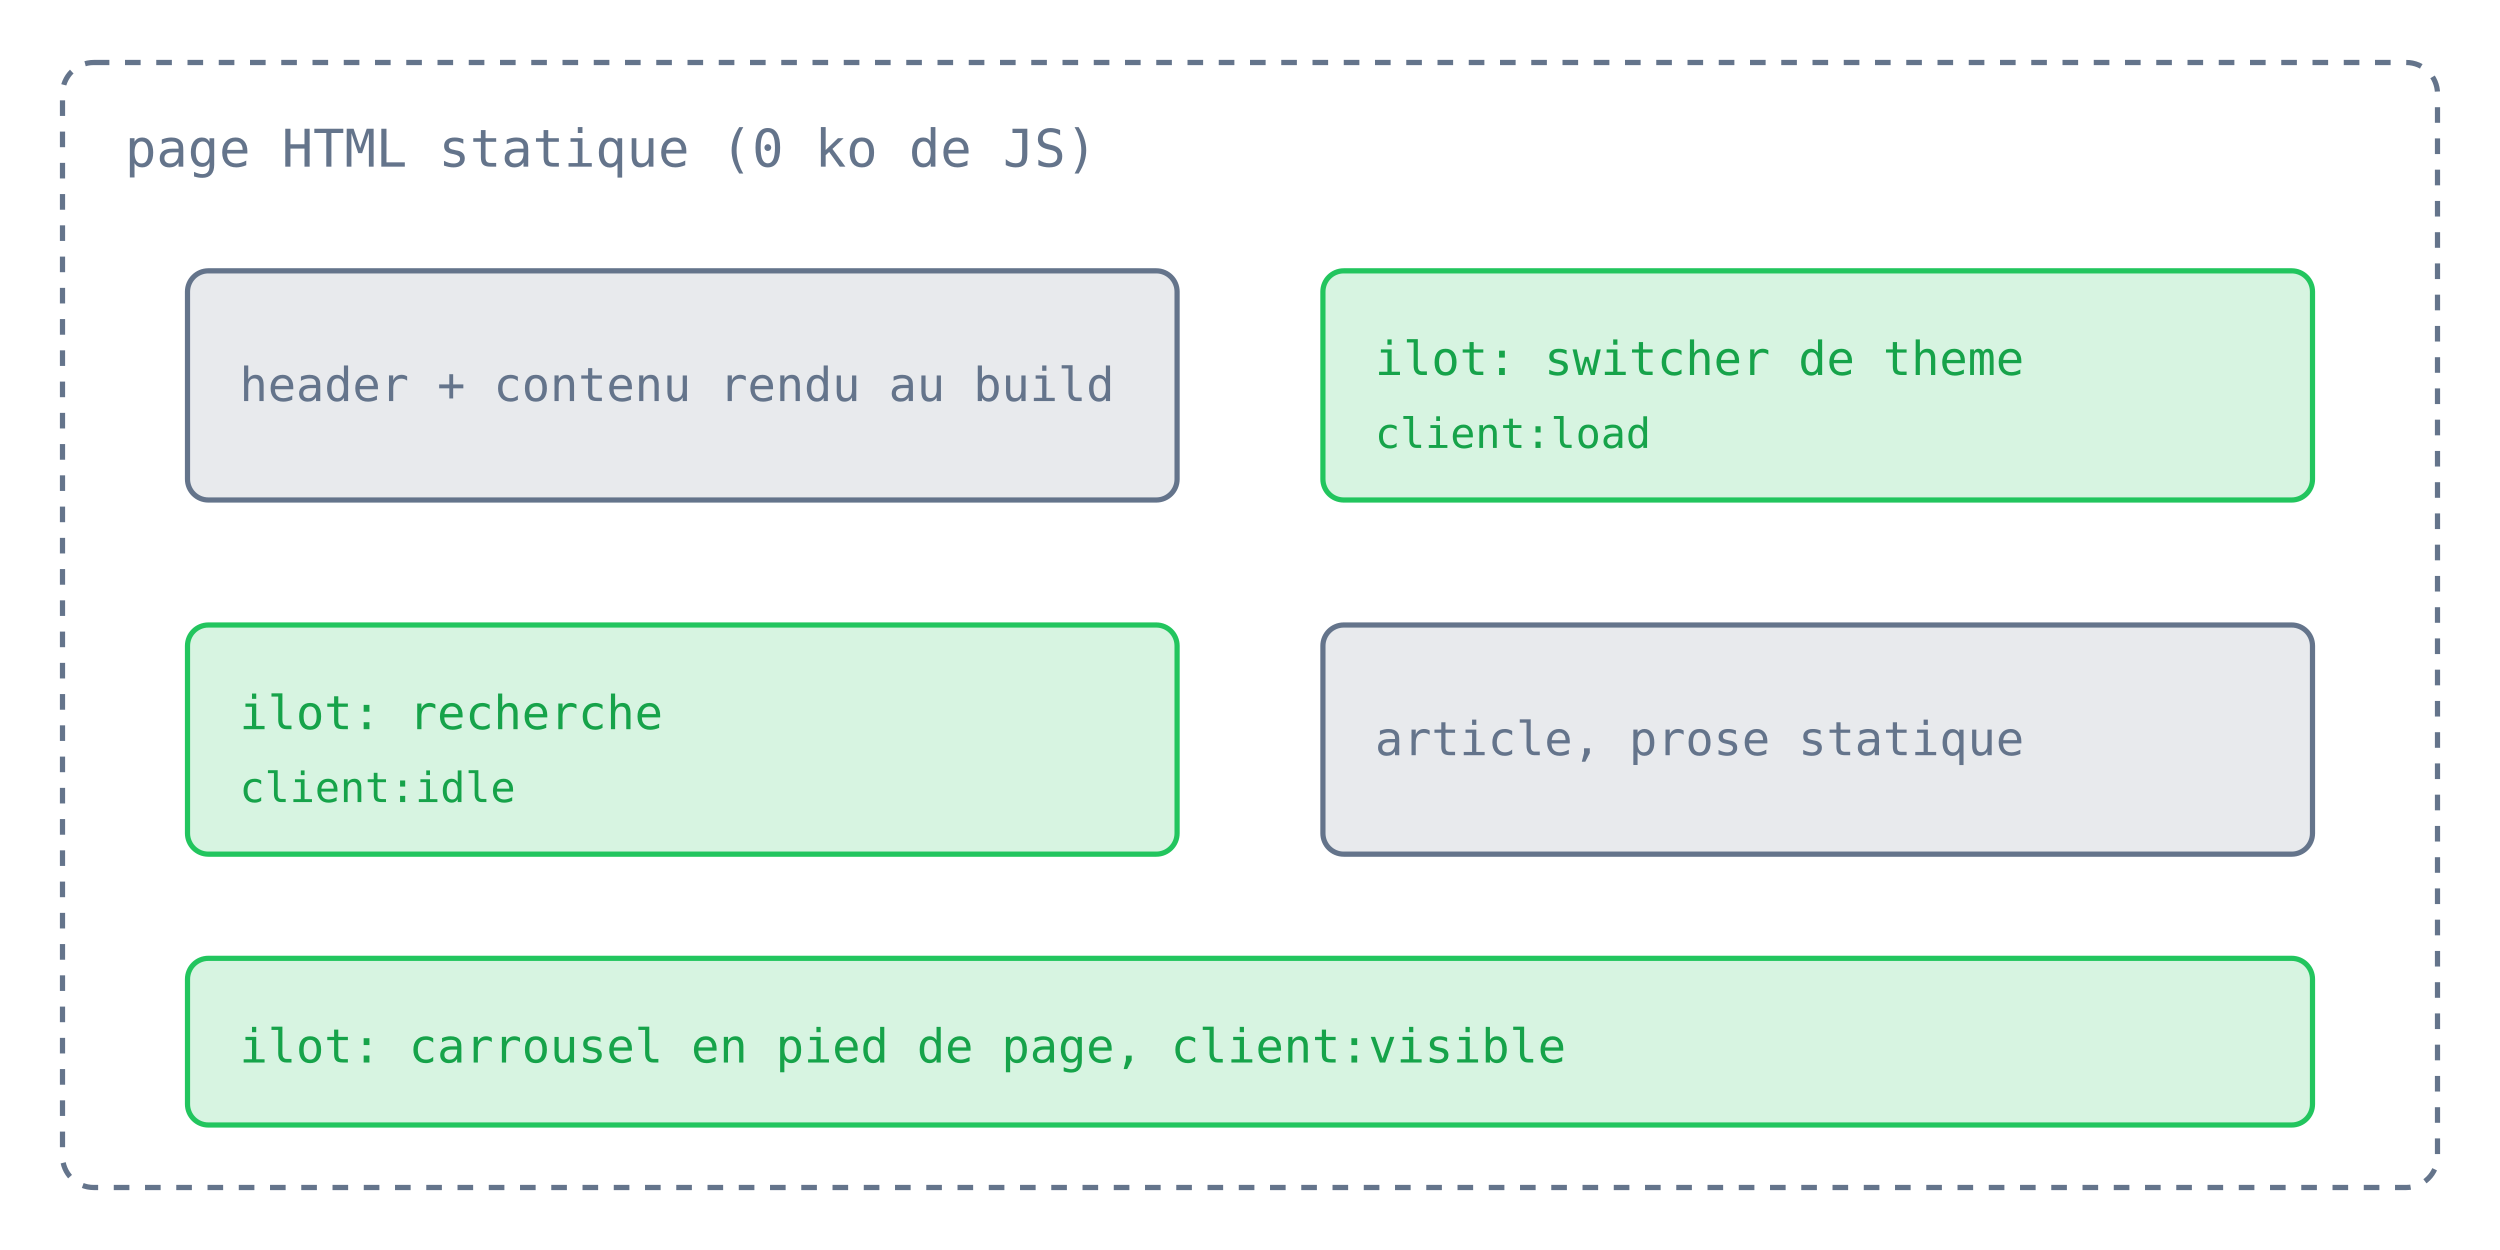
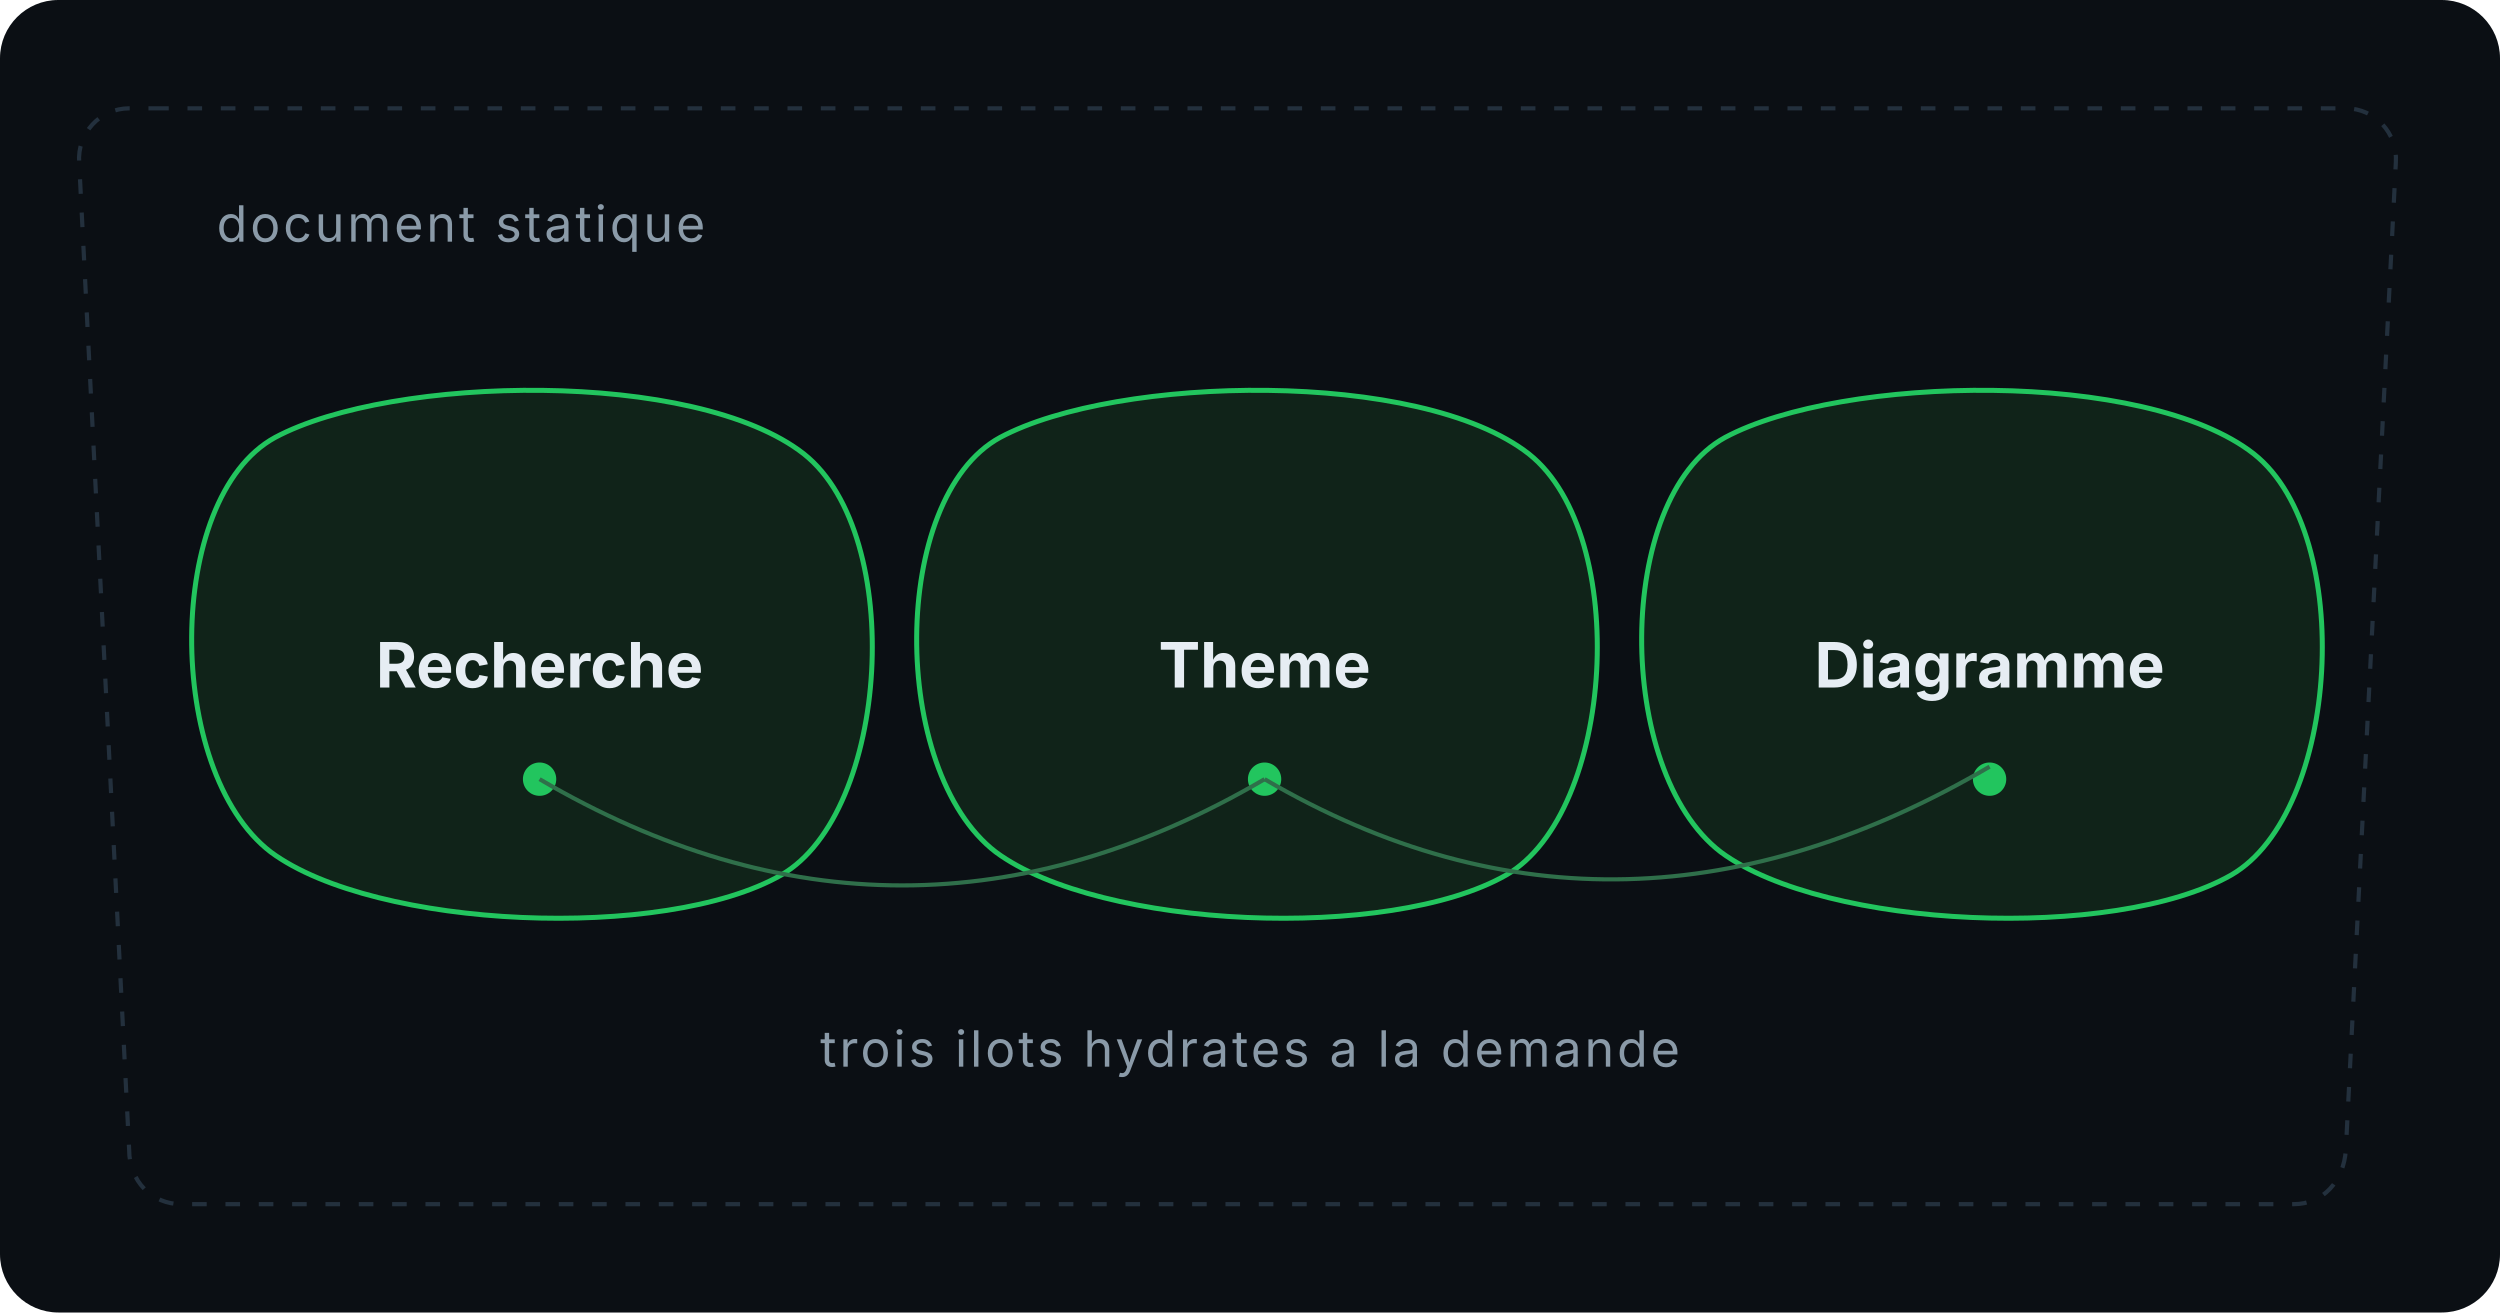
- <svg xmlns="http://www.w3.org/2000/svg" width="960" height="480" viewBox="0 0 960 480" role="img" aria-label="Architecture en ilots: HTML statique et trois ilots interactifs">
-   <rect x="24" y="24" width="912" height="432" rx="12" fill="none" stroke="#64748b" stroke-width="2" stroke-dasharray="6 6" />
-   <text x="48" y="64" font-family="monospace" font-size="20" fill="#64748b">page HTML statique (0 ko de JS)</text>
-   <g>
-     <rect x="72" y="104" width="380" height="88" rx="8" fill="#64748b" fill-opacity="0.15" stroke="#64748b" stroke-width="2" />
-     <text x="92" y="154" font-family="monospace" font-size="18" fill="#64748b">header + contenu rendu au build</text>
-   </g>
-   <g>
-     <rect x="508" y="104" width="380" height="88" rx="8" fill="#22c55e" fill-opacity="0.18" stroke="#22c55e" stroke-width="2" />
-     <text x="528" y="144" font-family="monospace" font-size="18" fill="#16a34a">ilot: switcher de theme</text>
-     <text x="528" y="172" font-family="monospace" font-size="16" fill="#16a34a">client:load</text>
-   </g>
-   <g>
-     <rect x="72" y="240" width="380" height="88" rx="8" fill="#22c55e" fill-opacity="0.18" stroke="#22c55e" stroke-width="2" />
-     <text x="92" y="280" font-family="monospace" font-size="18" fill="#16a34a">ilot: recherche</text>
-     <text x="92" y="308" font-family="monospace" font-size="16" fill="#16a34a">client:idle</text>
-   </g>
-   <g>
-     <rect x="508" y="240" width="380" height="88" rx="8" fill="#64748b" fill-opacity="0.15" stroke="#64748b" stroke-width="2" />
-     <text x="528" y="290" font-family="monospace" font-size="18" fill="#64748b">article, prose statique</text>
-   </g>
-   <g>
-     <rect x="72" y="368" width="816" height="64" rx="8" fill="#22c55e" fill-opacity="0.18" stroke="#22c55e" stroke-width="2" />
-     <text x="92" y="408" font-family="monospace" font-size="18" fill="#16a34a">ilot: carrousel en pied de page, client:visible</text>
-   </g>
+ <svg xmlns="http://www.w3.org/2000/svg" width="1200" height="630" viewBox="0 0 1200 630" role="img" aria-labelledby="title desc">
+   <style>
+     /*
+       Referenced through an img tag, this file falls back to the default palette
+       and follows the system theme. Inlined in a page, the custom properties win,
+       so the schema follows the active theme and the accent the reader picked.
+     */
+     .surface { fill: var(--color-card, #0b0f14); }
+     .shell { fill: none; stroke: var(--color-border, #23303d); stroke-width: 2; stroke-dasharray: 7 9; }
+     .island { fill: var(--island-fill, #102319); stroke: var(--color-accent, #22c55e); stroke-width: 2.4; }
+     .thread { fill: none; stroke: var(--thread, #2f6f4a); stroke-width: 2; }
+     .pin { fill: var(--color-accent, #22c55e); }
+     .label { fill: var(--color-foreground, #e6edf3); font-family: system-ui, -apple-system, "Segoe UI", sans-serif; font-size: 30px; font-weight: 650; }
+     .muted { fill: var(--color-muted-foreground, #8a9aa8); font-family: system-ui, -apple-system, "Segoe UI", sans-serif; font-size: 24px; letter-spacing: 0.06em; }
+ 
+     @media (prefers-color-scheme: light) {
+       .surface { fill: var(--color-card, #ffffff); }
+       .shell { stroke: var(--color-border, #d8e0e7); }
+       .island { fill: var(--island-fill, #e7f8ee); }
+       .thread { stroke: var(--thread, #7fc3a0); }
+       .label { fill: var(--color-foreground, #0d1117); }
+       .muted { fill: var(--color-muted-foreground, #5b6b78); }
+     }
+   </style>
+   <rect class="surface" width="1200" height="630" rx="28" />
+   <path class="shell" d="M74 52h1052c14 0 25 12 24 26l-24 474c-1 15-11 26-25 26H87c-14 0-25-11-25-26L38 78c-1-14 10-26 24-26Z" />
+   <text class="muted" x="104" y="116">document statique</text>
+   <path class="island" d="M132 210c56-30 202-33 254 8 49 39 41 172-11 202-56 32-195 26-245-11-51-39-51-170 2-199Z" />
+   <text class="label" x="259" y="330" text-anchor="middle">Recherche</text>
+   <circle class="pin" cx="259" cy="374" r="8" />
+   <path class="island" d="M480 210c56-30 202-33 254 8 49 39 41 172-11 202-56 32-195 26-245-11-51-39-51-170 2-199Z" />
+   <text class="label" x="607" y="330" text-anchor="middle">Theme</text>
+   <circle class="pin" cx="607" cy="374" r="8" />
+   <path class="island" d="M828 210c56-30 202-33 254 8 49 39 41 172-11 202-56 32-195 26-245-11-51-39-51-170 2-199Z" />
+   <text class="label" x="955" y="330" text-anchor="middle">Diagramme</text>
+   <circle class="pin" cx="955" cy="374" r="8" />
+   <path class="thread" d="M259 374c116 68 232 68 348 0" />
+   <path class="thread" d="M607 374c116 68 232 62 348-6" />
+   <text class="muted" x="600" y="512" text-anchor="middle">trois ilots hydrates a la demande</text>
</svg>
